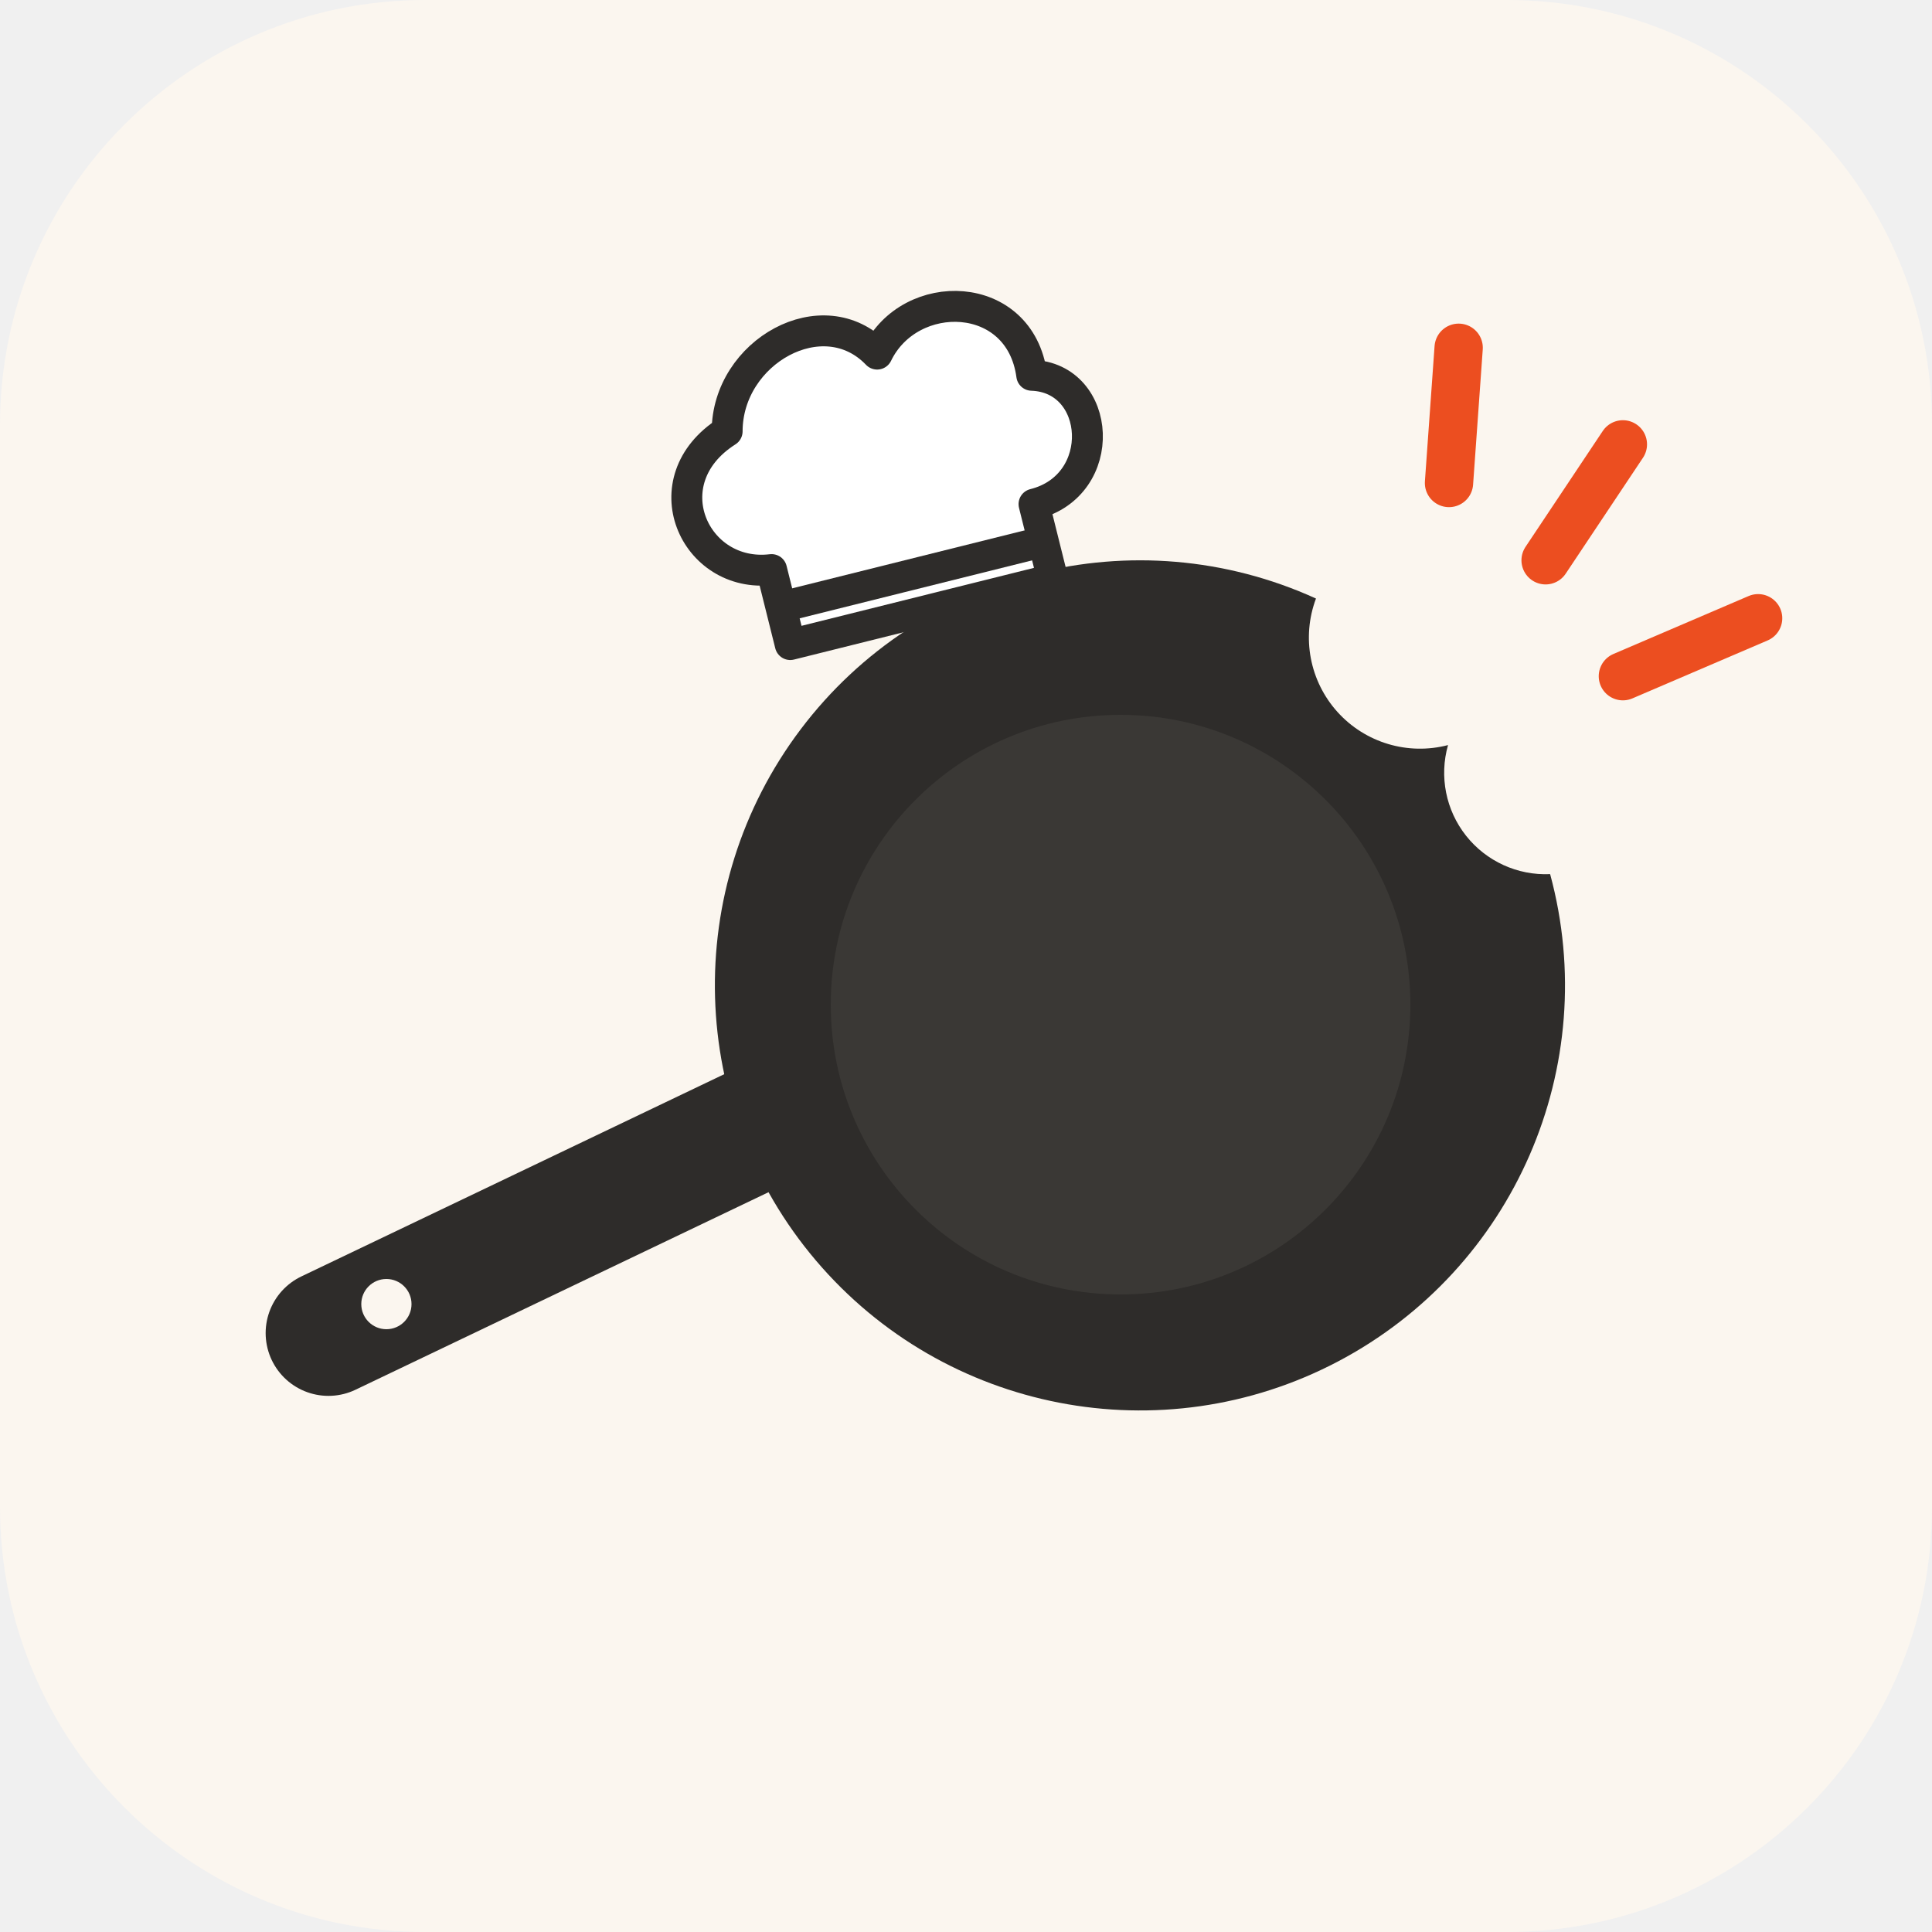
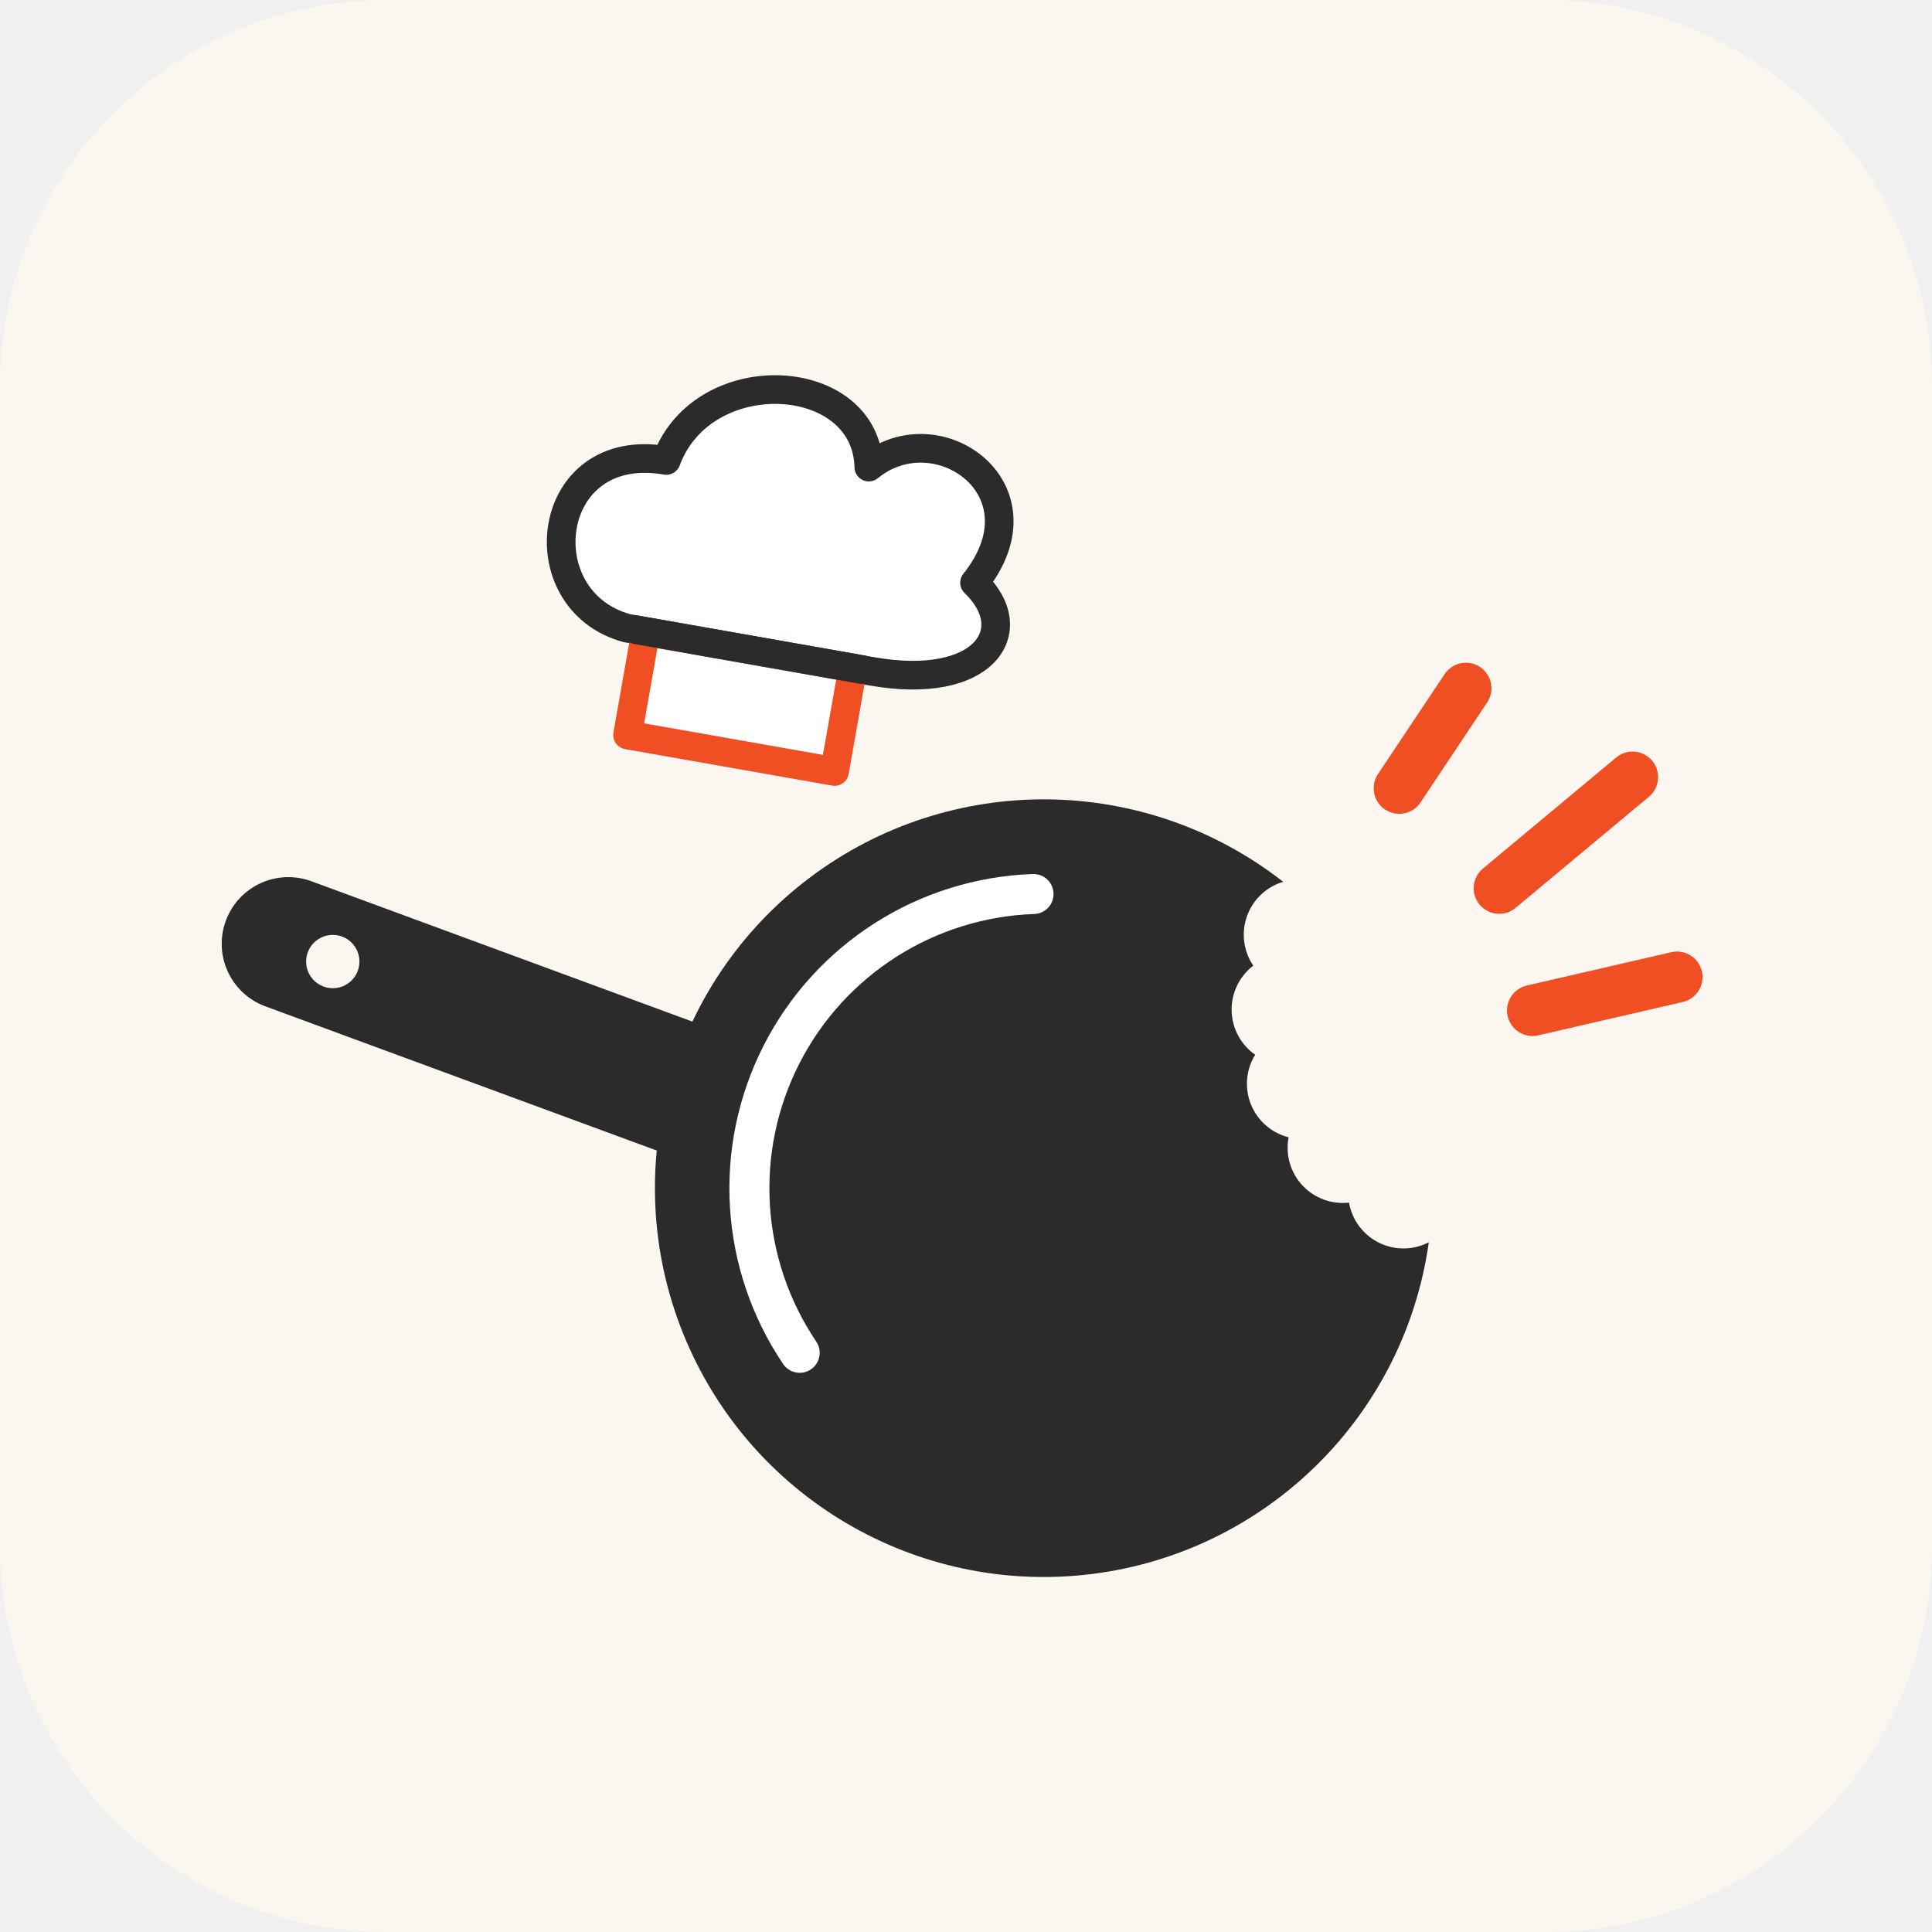
<svg xmlns="http://www.w3.org/2000/svg" width="400" height="400" viewBox="0 0 200 200">
-   <rect width="200" height="200" rx="44" fill="#FBF6EF" />
-   <path d="M80 116 L34 138" stroke="#2E2C2A" stroke-width="13" stroke-linecap="round" fill="none" />
-   <circle cx="40" cy="135" r="2.6" fill="#FBF6EF" />
-   <path fill="#2E2C2A" d="M136.23,61.96 A11.5,11.5 0 0,0 149.90,77.13 A10.5,10.5 0 0,0 160.47,90.49 A44,44 0 1,1 136.23,61.96 Z" />
-   <circle cx="116" cy="104" r="30" fill="#3A3835" />
-   <g stroke="#EC4E20" stroke-width="5" stroke-linecap="round">
-     <path d="M160 58 L168 46" />
-     <path d="M168 70 L182 64" />
-     <path d="M150 50 L151 36" />
-   </g>
-   <g transform="rotate(-14 92 58)" stroke="#2E2C2A" stroke-width="3.2" stroke-linejoin="round">
-     <path fill="#FFFFFF" d="M80 64 L80 56 C72 55 70 44 79 41 C81 33 92 30 96 37 C101 31 112 34 111 43 C118 45 116 56 108 56 L108 64 Z" />
-     <path d="M80 60 L108 60" fill="none" />
+   <rect width="200" height="200" rx="40" fill="#FBF6EF" />
+   <g transform="translate(100 100) scale(1.15) translate(-103 -86)">
+     <path d="M80,98 L42,84" stroke="#2B2B2B" stroke-width="12" stroke-linecap="round" fill="none" />
+     <circle cx="46" cy="85.6" r="2.4" fill="#FBF6EF" />
+     <path d="M131.55,78.42 A35,35 0 1,0 144.66,110.87 A4.97,4.97 0 0,1 137.48,107.3 A4.97,4.97 0 0,1 132.04,101.42 A4.97,4.97 0 0,1 129.03,93.99 A4.97,4.97 0 0,1 128.86,85.97 A4.97,4.97 0 0,1 131.55,78.42 Z" fill="#2B2B2B" />
+     <path d="M109.08,79.52 A26.5,26.5 0 0,0 88.03,120.82" stroke="#FFFFFF" stroke-width="3.6" stroke-linecap="round" fill="none" />
+     <path d="M142,70 L148,61 M151,79 L163,69 M154,90 L167,87" stroke="#F04E23" stroke-width="4.6" stroke-linecap="round" fill="none" />
+     <g transform="translate(82,66) rotate(10) scale(0.86)" stroke-linejoin="round">
+       <path d="M-13,-10 C-24,-11 -25,-28 -12,-28 C-10,-39 7,-41 9,-31 C15,-38 28,-32 22,-21 C28,-17 25,-10 13,-10 Z" fill="#FFFFFF" stroke="#2B2B2B" stroke-width="3" />
+       <path d="M-11,-10 L11,-10 L11,1 L-11,1 Z" fill="#FFFFFF" stroke="#F04E23" stroke-width="3" />
+       <path d="M-12,-10 L12,-10" stroke="#2B2B2B" stroke-width="3" stroke-linecap="round" />
+     </g>
  </g>
</svg>
